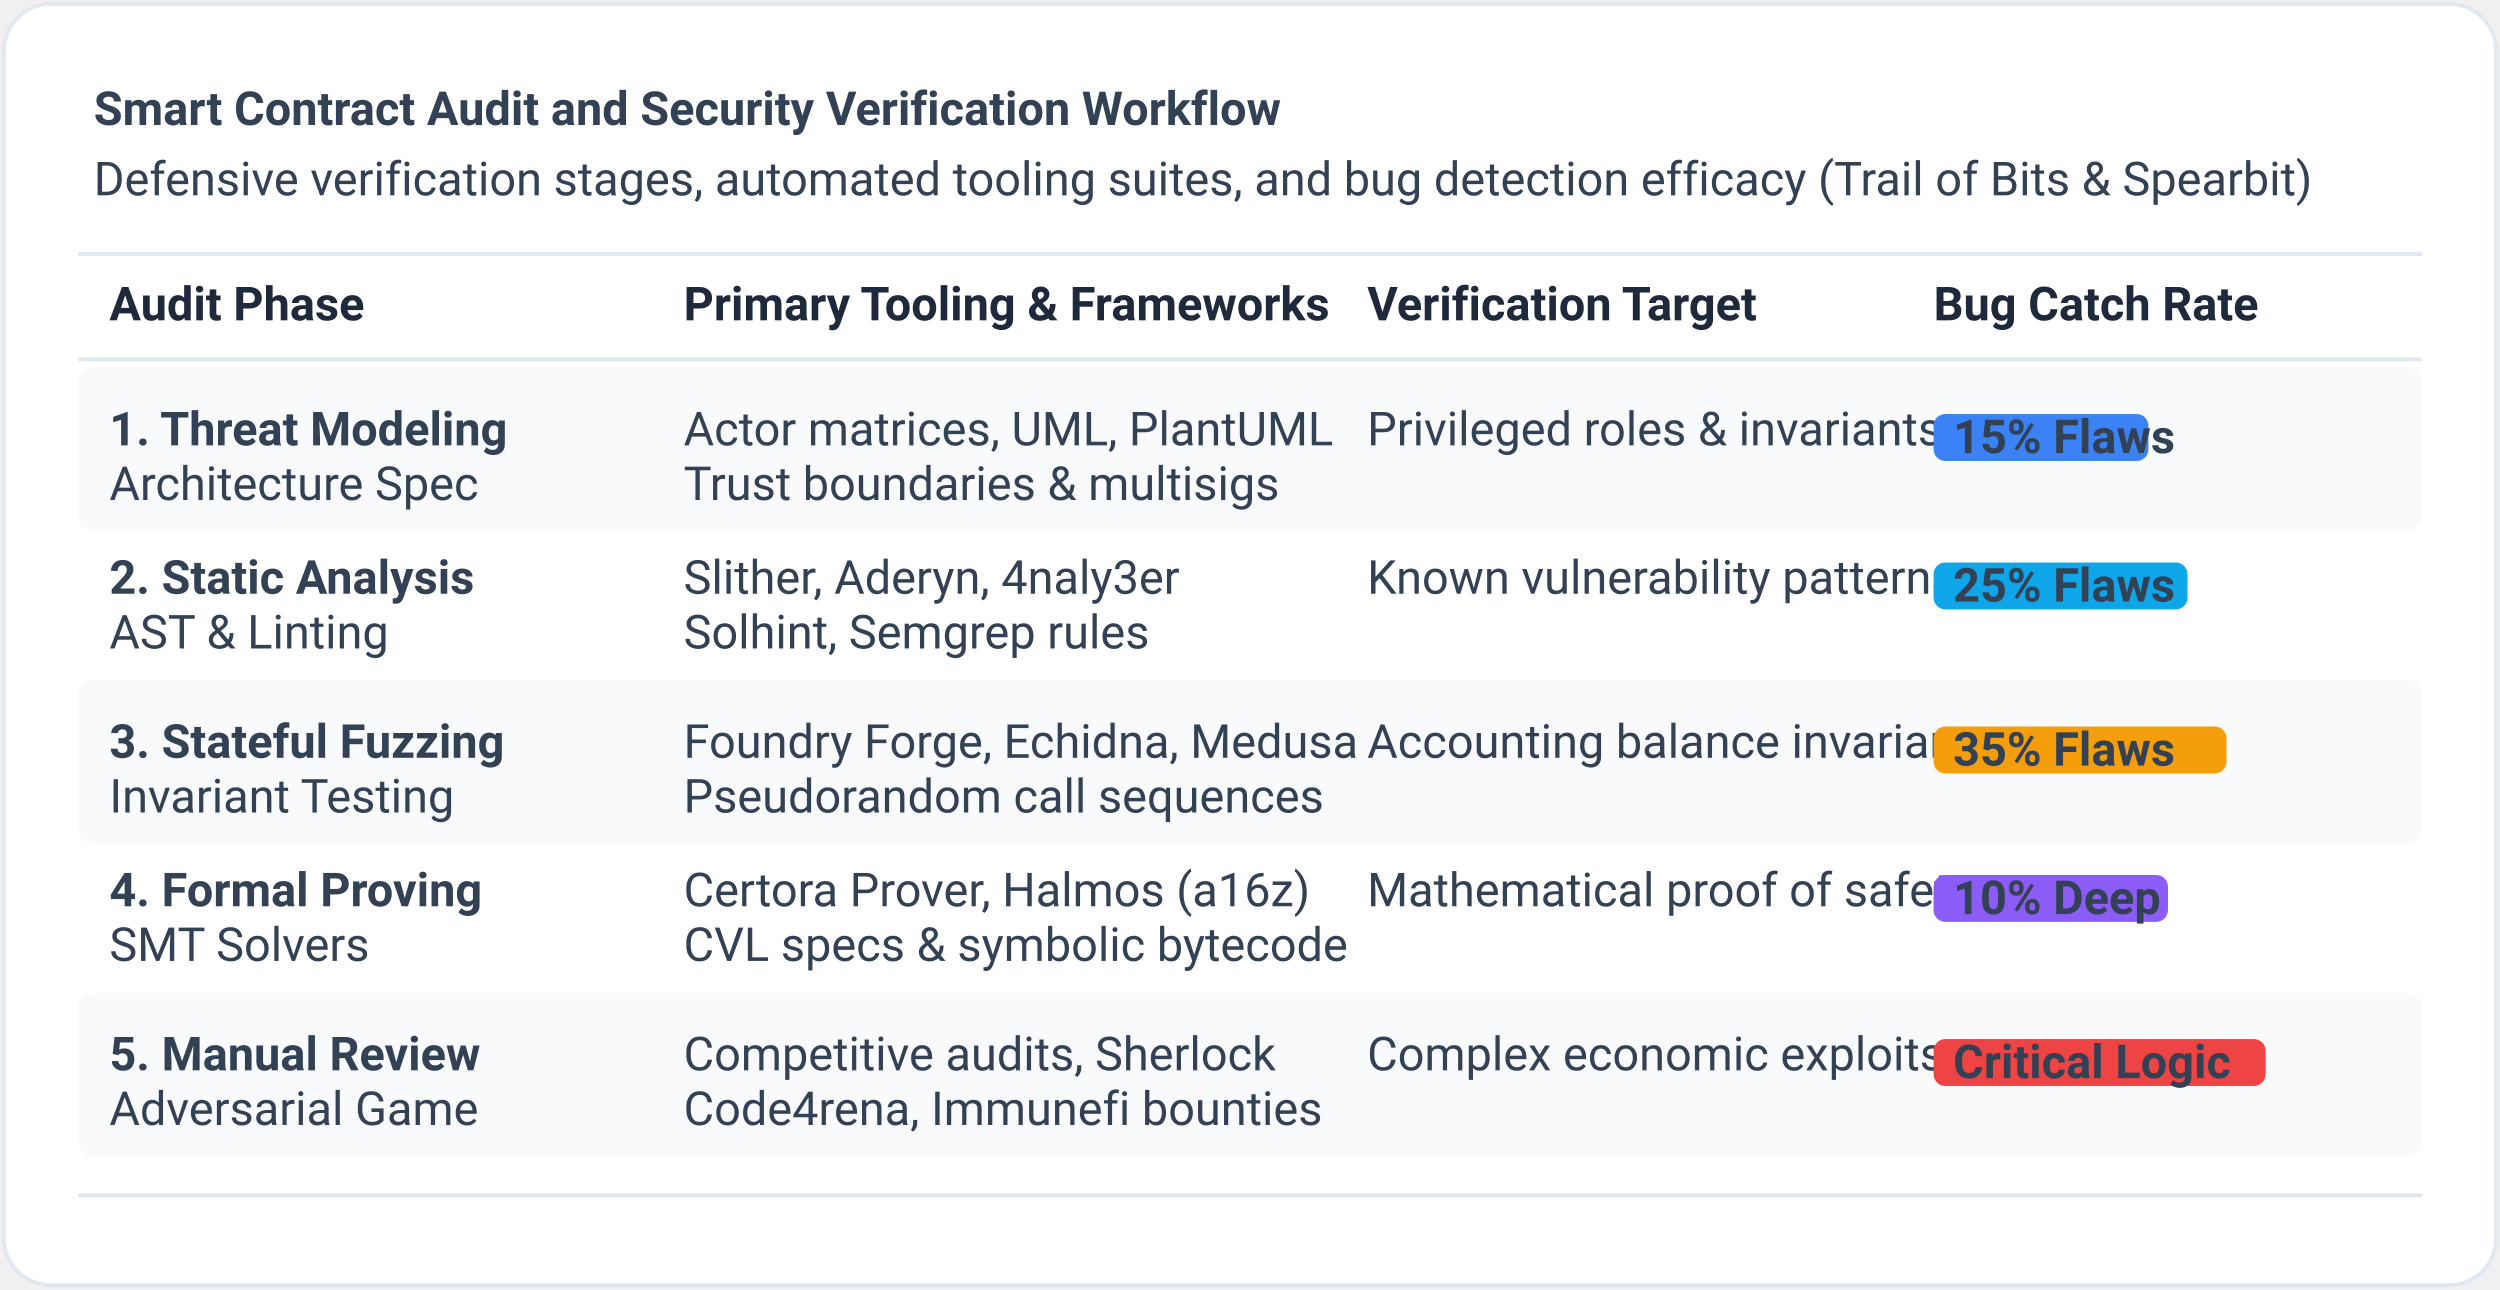
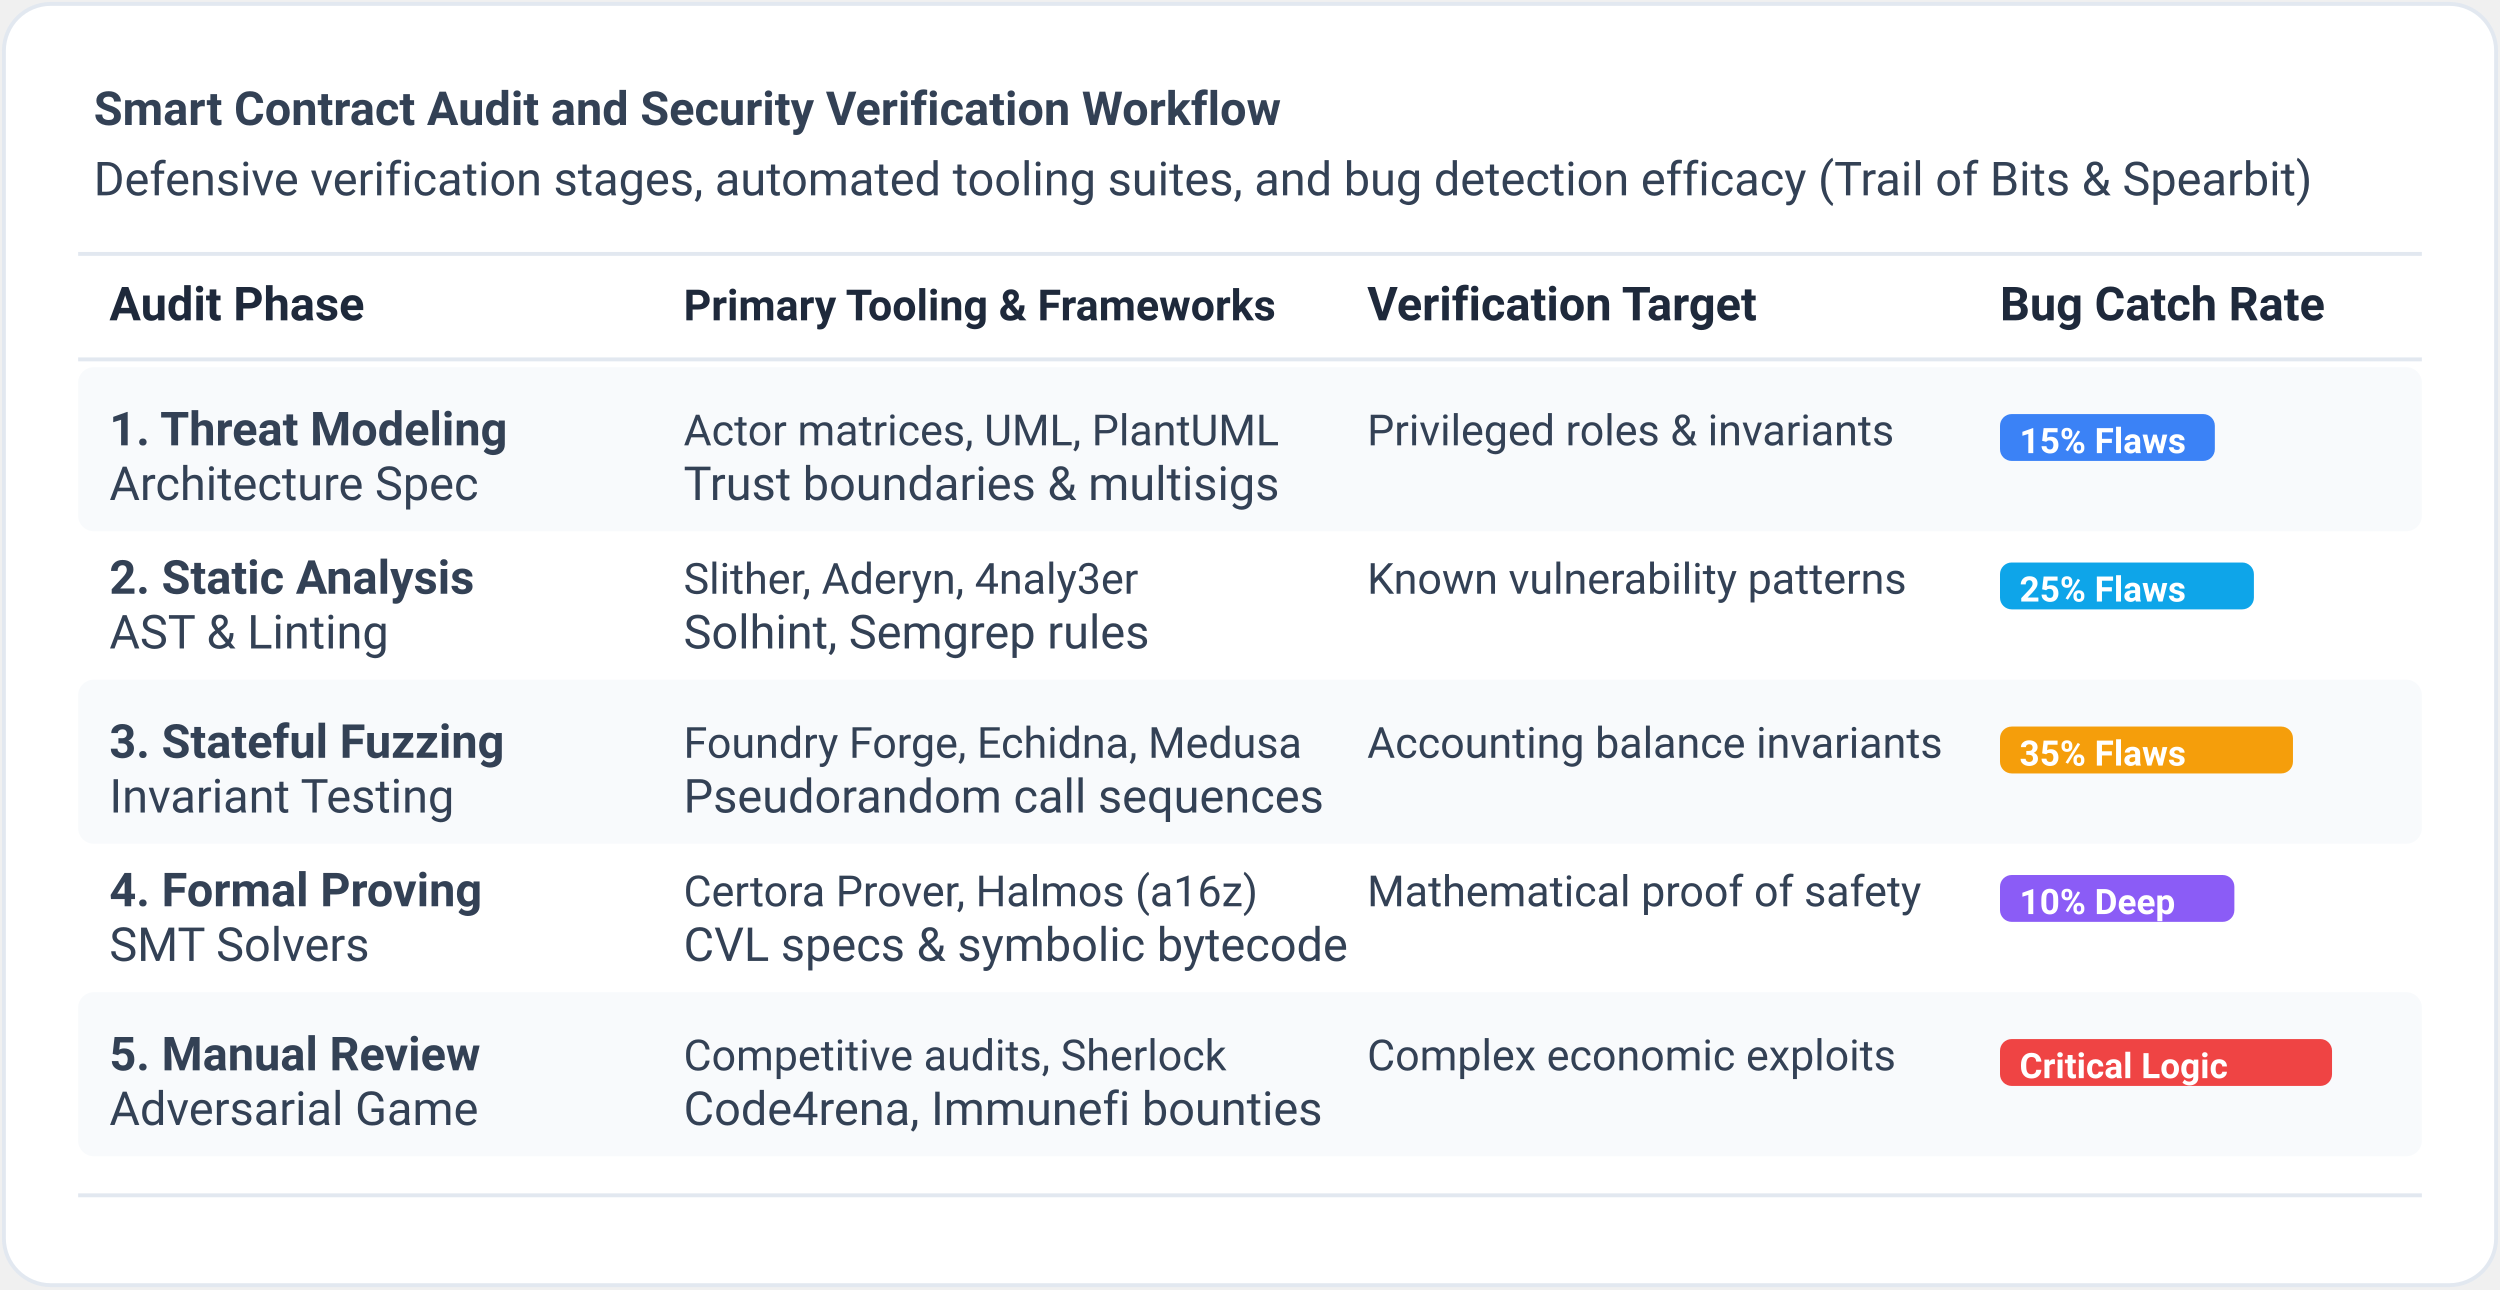
<svg xmlns="http://www.w3.org/2000/svg" viewBox="0 0 640 330" role="img" aria-labelledby="saw-title saw-desc">
  <style>
text{font-family:-apple-system,BlinkMacSystemFont,"Segoe UI",Roboto,Helvetica,Arial,sans-serif;font-size:12px;fill:#334155}
.header{font-weight:700;fill:#1e293b;font-size:12px}
.row-bg{fill:#f8fafc}.card{fill:#ffffff;stroke:#e2e8f0}.grid{stroke:#e2e8f0}
.lvl1{fill:#3b82f6}.lvl2{fill:#0ea5e9}.lvl3{fill:#f59e0b}.lvl4{fill:#8b5cf6}.lvl5{fill:#ef4444}
@media (prefers-color-scheme:dark){
text{fill:#cbd5e1}.header{fill:#f1f5f9}.row-bg{fill:#1e293b}.card{fill:#0f172a;stroke:#1e293b}.grid{stroke:#334155}
}
</style>
  <rect class="card" x="1" y="1" width="638" height="328" rx="12" />
  <text x="24" y="32" font-weight="700" font-size="15">Smart Contract Audit and Security Verification Workflow</text>
  <text x="24" y="50" font-size="11" fill="#64748b">Defensive verification stages, automated tooling suites, and bug detection efficacy (Trail of Bits &amp; Spearbit)</text>
  <line class="grid" x1="20" y1="65" x2="620" y2="65" />
  <text x="28" y="82" class="header">Audit Phase</text>
-   <text x="175" y="82" class="header">Primary Tooling &amp; Frameworks</text>
+   <text x="175" y="82" class="header" style="font-size:11px">Primary Tooling &amp; Frameworks</text>
  <text x="350" y="82" class="header">Verification Target</text>
-   <text x="495" y="82" class="header">Bug Catch Rate</text>
+   <text x="512" y="82" class="header">Bug Catch Rate</text>
  <line class="grid" x1="20" y1="92" x2="620" y2="92" />
  <rect class="row-bg" x="20" y="94" width="600" height="42" rx="4" />
  <text x="28" y="114" font-weight="600">1. Threat Modeling</text>
  <text x="28" y="128" font-size="10" fill="#64748b">Architecture Spec</text>
-   <text x="175" y="114">Actor matrices, UML, PlantUML</text>
+   <text x="175" y="114" style="font-size:11px">Actor matrices, UML, PlantUML</text>
  <text x="175" y="128" font-size="10" fill="#64748b">Trust boundaries &amp; multisigs</text>
-   <text x="350" y="114">Privileged roles &amp; invariants</text>
-   <rect class="lvl1" x="495" y="106" width="55" height="12" rx="3" />
-   <text x="500" y="116" font-size="10" fill="#ffffff" font-weight="700">15% Flaws</text>
+   <text x="350" y="114" style="font-size:11px">Privileged roles &amp; invariants</text>
+   <rect class="lvl1" x="512" y="106" width="55" height="12" rx="3" />
+   <text x="517" y="116" style="font-size:9px;fill:#ffffff" font-weight="700">15% Flaws</text>
  <text x="28" y="152" font-weight="600">2. Static Analysis</text>
  <text x="28" y="166" font-size="10" fill="#64748b">AST &amp; Linting</text>
-   <text x="175" y="152">Slither, Aderyn, 4naly3er</text>
+   <text x="175" y="152" style="font-size:11px">Slither, Aderyn, 4naly3er</text>
  <text x="175" y="166" font-size="10" fill="#64748b">Solhint, Semgrep rules</text>
-   <text x="350" y="152">Known vulnerability patterns</text>
-   <rect class="lvl2" x="495" y="144" width="65" height="12" rx="3" />
-   <text x="500" y="154" font-size="10" fill="#ffffff" font-weight="700">25% Flaws</text>
+   <text x="350" y="152" style="font-size:11px">Known vulnerability patterns</text>
+   <rect class="lvl2" x="512" y="144" width="65" height="12" rx="3" />
+   <text x="517" y="154" style="font-size:9px;fill:#ffffff" font-weight="700">25% Flaws</text>
  <rect class="row-bg" x="20" y="174" width="600" height="42" rx="4" />
  <text x="28" y="194" font-weight="600">3. Stateful Fuzzing</text>
  <text x="28" y="208" font-size="10" fill="#64748b">Invariant Testing</text>
-   <text x="175" y="194">Foundry Forge, Echidna, Medusa</text>
+   <text x="175" y="194" style="font-size:11px">Foundry Forge, Echidna, Medusa</text>
  <text x="175" y="208" font-size="10" fill="#64748b">Pseudorandom call sequences</text>
-   <text x="350" y="194">Accounting balance invariants</text>
-   <rect class="lvl3" x="495" y="186" width="75" height="12" rx="3" />
-   <text x="500" y="196" font-size="10" fill="#ffffff" font-weight="700">35% Flaws</text>
+   <text x="350" y="194" style="font-size:11px">Accounting balance invariants</text>
+   <rect class="lvl3" x="512" y="186" width="75" height="12" rx="3" />
+   <text x="517" y="196" style="font-size:9px;fill:#ffffff" font-weight="700">35% Flaws</text>
  <text x="28" y="232" font-weight="600">4. Formal Proving</text>
  <text x="28" y="246" font-size="10" fill="#64748b">SMT Solvers</text>
-   <text x="175" y="232">Certora Prover, Halmos (a16z)</text>
+   <text x="175" y="232" style="font-size:11px">Certora Prover, Halmos (a16z)</text>
  <text x="175" y="246" font-size="10" fill="#64748b">CVL specs &amp; symbolic bytecode</text>
-   <text x="350" y="232">Mathematical proof of safety</text>
-   <rect class="lvl4" x="495" y="224" width="60" height="12" rx="3" />
-   <text x="500" y="234" font-size="10" fill="#ffffff" font-weight="700">10% Deep</text>
+   <text x="350" y="232" style="font-size:11px">Mathematical proof of safety</text>
+   <rect class="lvl4" x="512" y="224" width="60" height="12" rx="3" />
+   <text x="517" y="234" style="font-size:9px;fill:#ffffff" font-weight="700">10% Deep</text>
  <rect class="row-bg" x="20" y="254" width="600" height="42" rx="4" />
  <text x="28" y="274" font-weight="600">5. Manual Review</text>
  <text x="28" y="288" font-size="10" fill="#64748b">Adversarial Game</text>
-   <text x="175" y="274">Competitive audits, Sherlock</text>
+   <text x="175" y="274" style="font-size:11px">Competitive audits, Sherlock</text>
  <text x="175" y="288" font-size="10" fill="#64748b">Code4rena, Immunefi bounties</text>
-   <text x="350" y="274">Complex economic exploits</text>
-   <rect class="lvl5" x="495" y="266" width="85" height="12" rx="3" />
-   <text x="500" y="276" font-size="10" fill="#ffffff" font-weight="700">Critical Logic</text>
+   <text x="350" y="274" style="font-size:11px">Complex economic exploits</text>
+   <rect class="lvl5" x="512" y="266" width="85" height="12" rx="3" />
+   <text x="517" y="276" style="font-size:9px;fill:#ffffff" font-weight="700">Critical Logic</text>
  <line class="grid" x1="20" y1="306" x2="620" y2="306" />
</svg>
